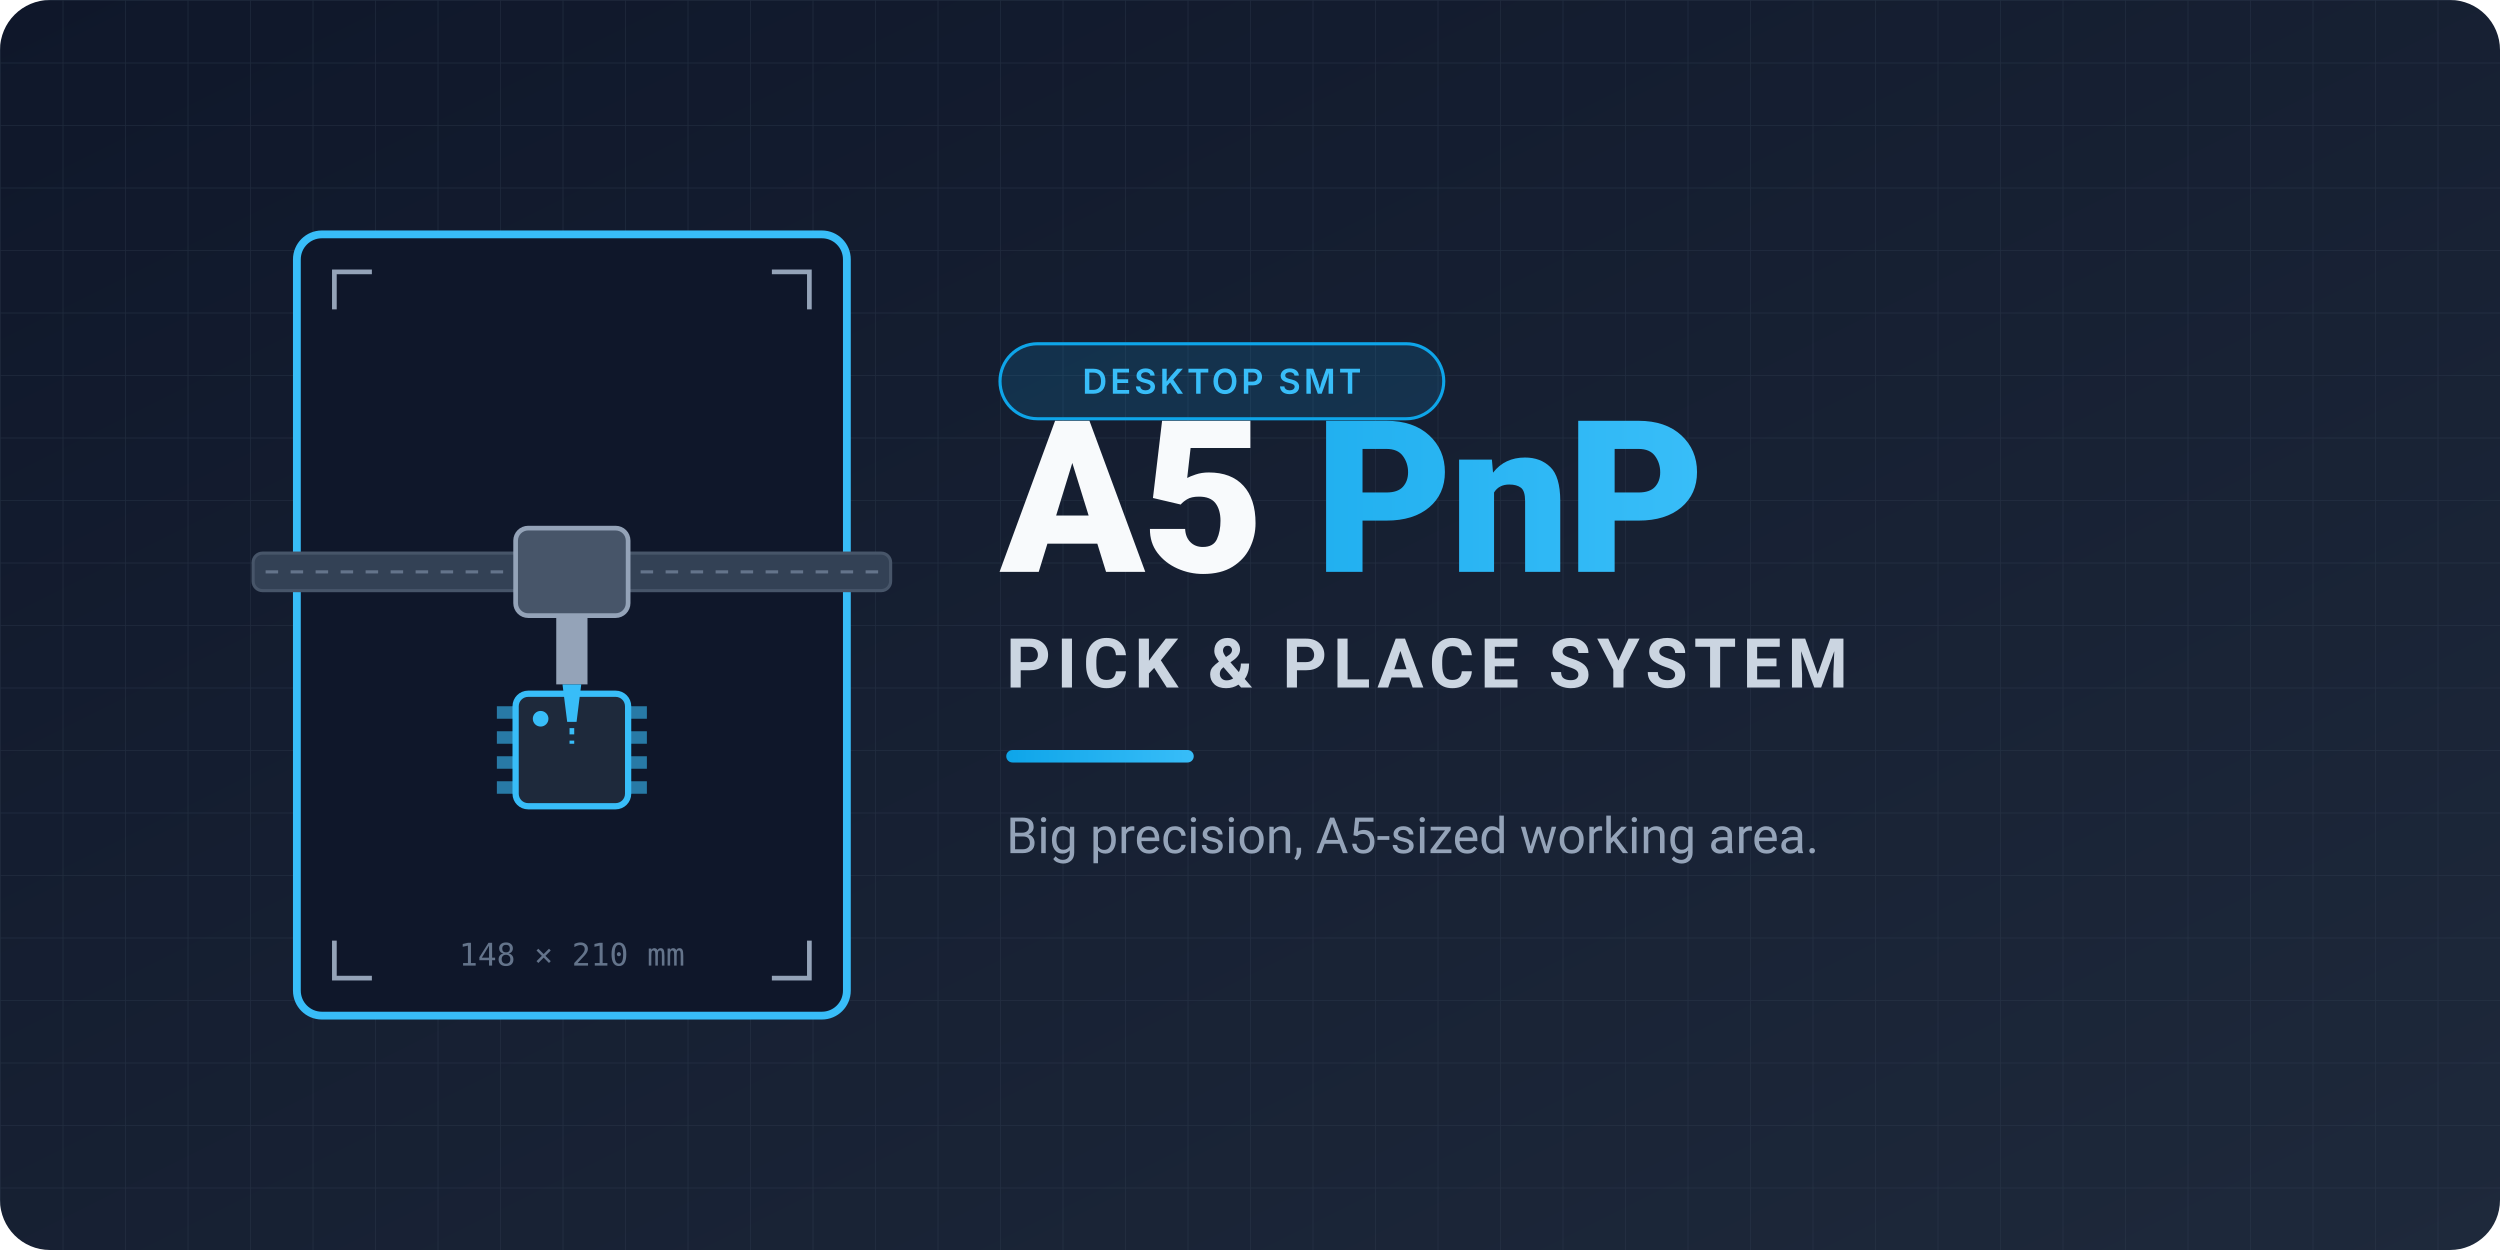
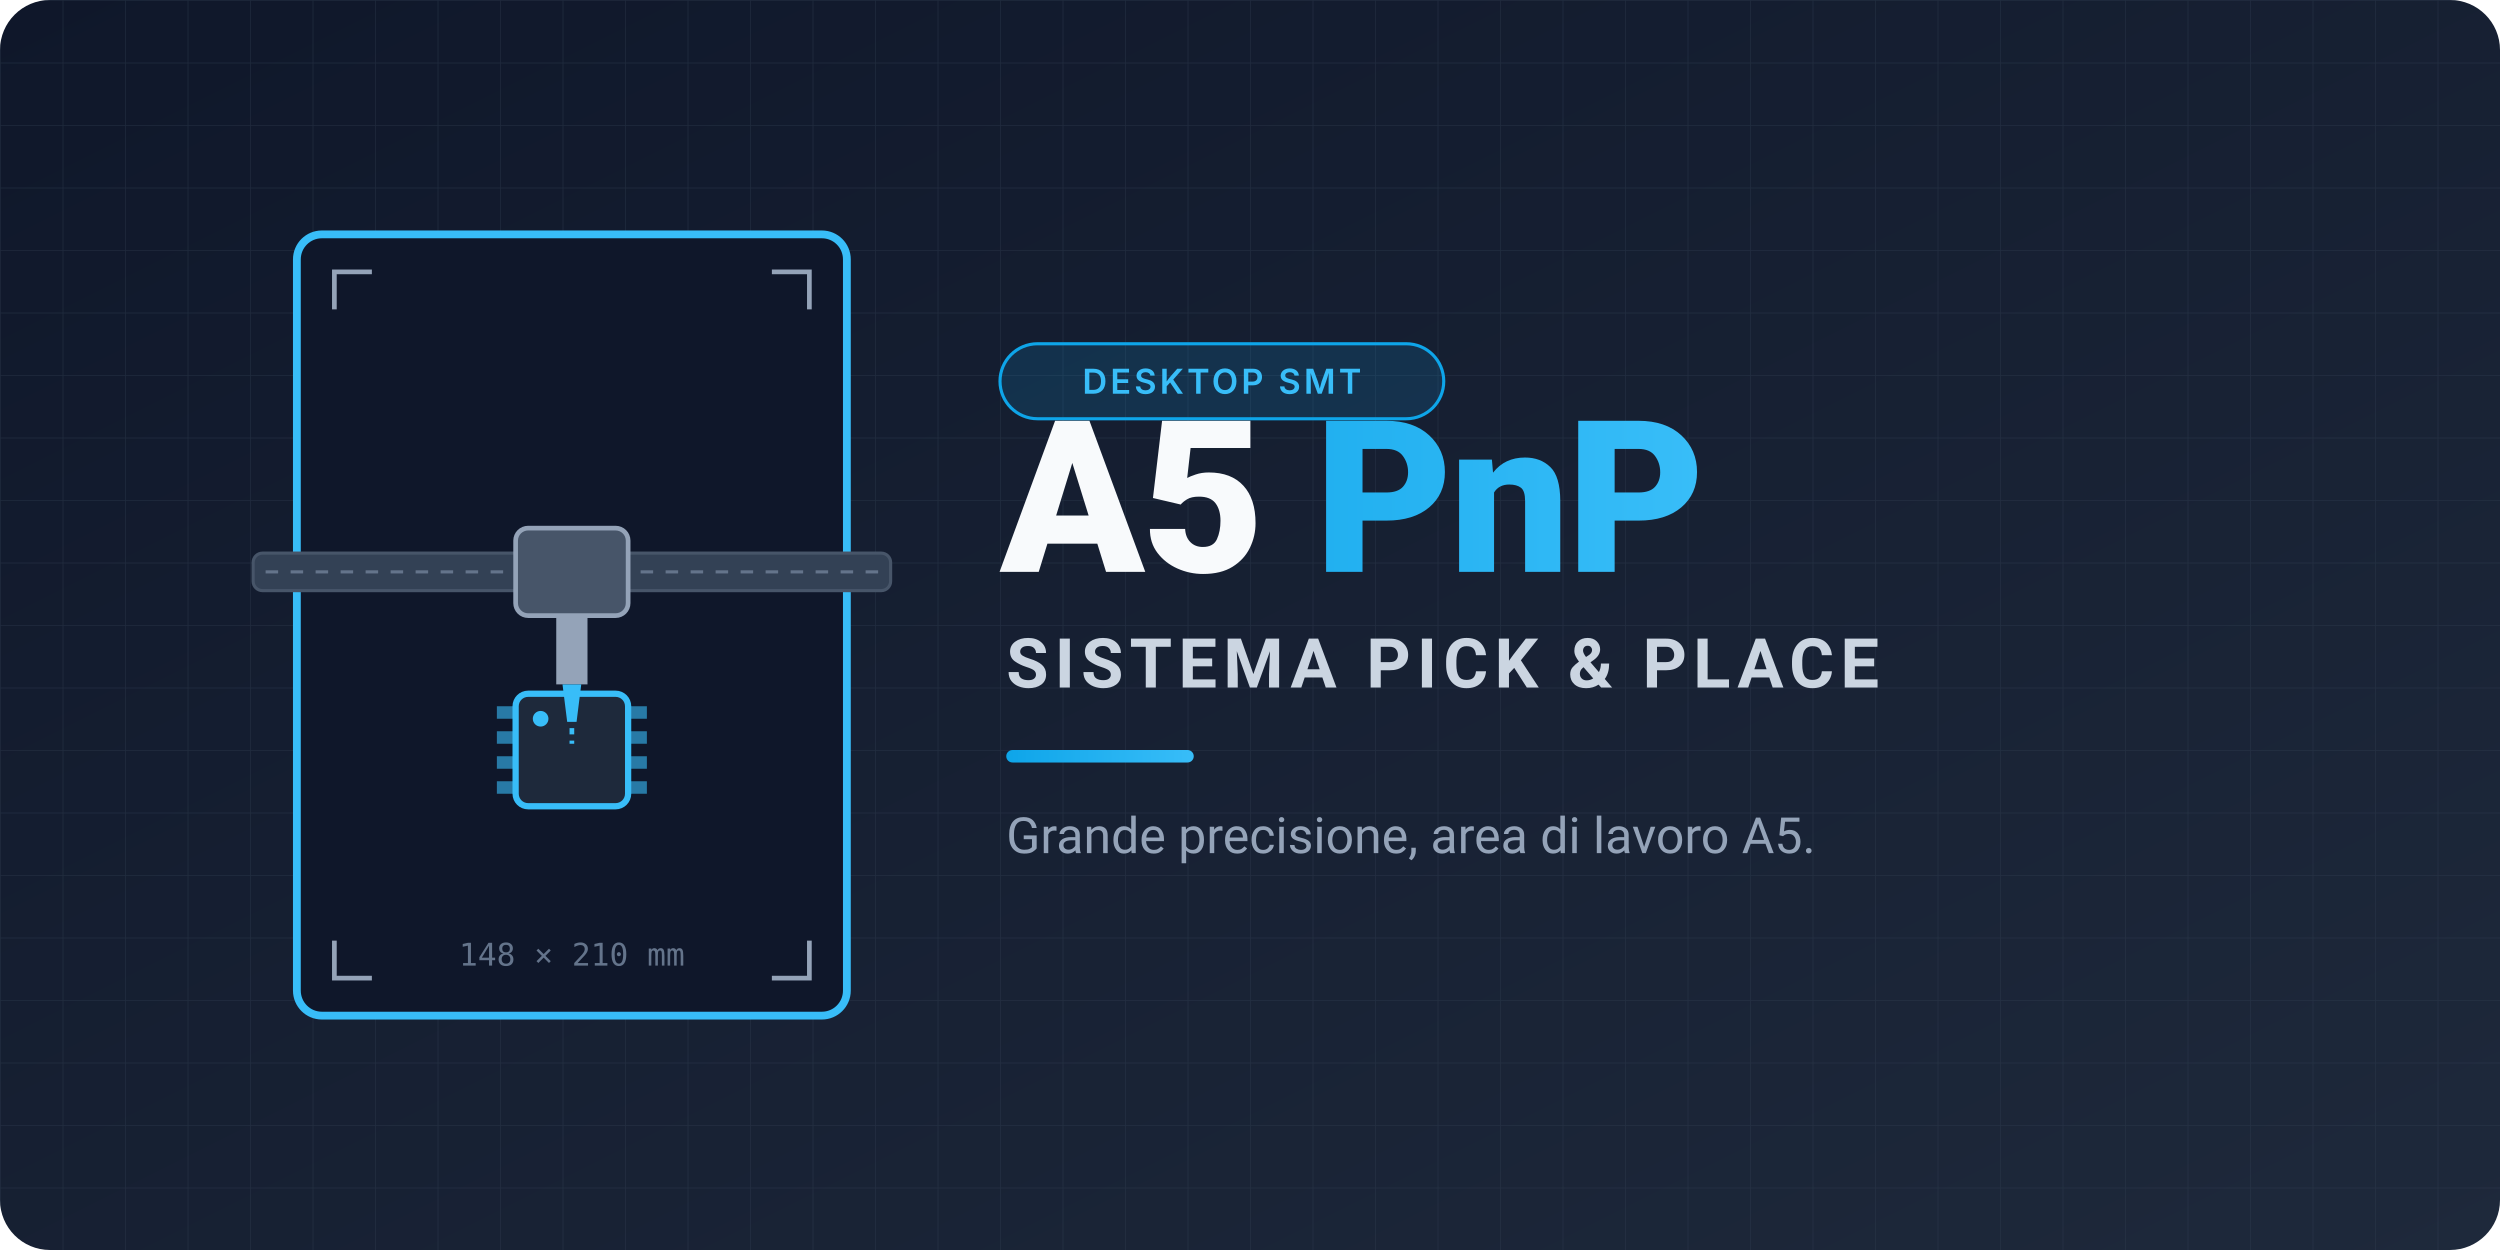
<svg xmlns="http://www.w3.org/2000/svg" viewBox="0 0 800 400" width="800" height="400">
  <defs>
    <linearGradient id="bgGrad" x1="0%" y1="0%" x2="100%" y2="100%">
      <stop offset="0%" stop-color="#0f172a" />
      <stop offset="100%" stop-color="#1e293b" />
    </linearGradient>
    <linearGradient id="accentGrad" x1="0%" y1="0%" x2="100%" y2="0%">
      <stop offset="0%" stop-color="#0ea5e9" />
      <stop offset="100%" stop-color="#38bdf8" />
    </linearGradient>
    <pattern id="grid" width="20" height="20" patternUnits="userSpaceOnUse">
      <path d="M 20 0 L 0 0 0 20" fill="none" stroke="#334155" stroke-width="0.5" stroke-opacity="0.4" />
    </pattern>
  </defs>
  <rect width="800" height="400" rx="16" fill="url(#bgGrad)" />
  <rect width="800" height="400" rx="16" fill="url(#grid)" />
  <g transform="translate(95, 75)">
    <rect x="0" y="0" width="176" height="250" rx="8" fill="#0f172a" stroke="#38bdf8" stroke-width="2.5" />
    <path d="M 12 24 L 12 12 L 24 12" fill="none" stroke="#94a3b8" stroke-width="1.5" />
    <path d="M 164 24 L 164 12 L 152 12" fill="none" stroke="#94a3b8" stroke-width="1.5" />
    <path d="M 12 226 L 12 238 L 24 238" fill="none" stroke="#94a3b8" stroke-width="1.5" />
    <path d="M 164 226 L 164 238 L 152 238" fill="none" stroke="#94a3b8" stroke-width="1.5" />
    <text x="88" y="234" font-family="monospace" font-size="10" fill="#64748b" text-anchor="middle">148 × 210 mm</text>
    <rect x="-14" y="102" width="204" height="12" rx="3" fill="#334155" stroke="#475569" stroke-width="1" />
    <line x1="-10" y1="108" x2="186" y2="108" stroke="#64748b" stroke-width="1" stroke-dasharray="4 4" />
    <g transform="translate(88, 165)">
      <rect x="-24" y="-14" width="6" height="4" fill="#38bdf8" opacity="0.6" />
      <rect x="-24" y="-6" width="6" height="4" fill="#38bdf8" opacity="0.6" />
      <rect x="-24" y="2" width="6" height="4" fill="#38bdf8" opacity="0.6" />
      <rect x="-24" y="10" width="6" height="4" fill="#38bdf8" opacity="0.6" />
      <rect x="18" y="-14" width="6" height="4" fill="#38bdf8" opacity="0.6" />
      <rect x="18" y="-6" width="6" height="4" fill="#38bdf8" opacity="0.6" />
      <rect x="18" y="2" width="6" height="4" fill="#38bdf8" opacity="0.6" />
      <rect x="18" y="10" width="6" height="4" fill="#38bdf8" opacity="0.6" />
      <rect x="-18" y="-18" width="36" height="36" rx="4" fill="#1e293b" stroke="#38bdf8" stroke-width="2" />
      <circle cx="-10" cy="-10" r="2.5" fill="#38bdf8" />
    </g>
    <g transform="translate(88, 108)">
      <rect x="-18" y="-14" width="36" height="28" rx="4" fill="#475569" stroke="#94a3b8" stroke-width="1.5" />
      <rect x="-5" y="14" width="10" height="22" fill="#94a3b8" />
      <polygon points="-3,36 3,36 1.5,48 -1.5,48" fill="#38bdf8" />
      <line x1="0" y1="50" x2="0" y2="55" stroke="#38bdf8" stroke-width="1.5" stroke-dasharray="2 2" />
    </g>
  </g>
  <g transform="translate(320, 145)">
    <rect x="0" y="-35" width="142" height="24" rx="12" fill="#0ea5e9" fill-opacity="0.15" stroke="#0ea5e9" stroke-width="1" />
    <text x="71" y="-19" font-family="system-ui, -apple-system, sans-serif" font-size="11" font-weight="600" fill="#38bdf8" text-anchor="middle" letter-spacing="1">DESKTOP SMT</text>
    <text x="0" y="38" font-family="system-ui, -apple-system, 'Segoe UI', Roboto, sans-serif" font-size="68" font-weight="800" fill="#f8fafc" letter-spacing="-1">
      A5 <tspan fill="url(#accentGrad)">PnP</tspan>
    </text>
    <text x="2" y="75" font-family="system-ui, -apple-system, 'Segoe UI', Roboto, sans-serif" font-size="22" font-weight="600" fill="#cbd5e1" letter-spacing="2">
-       PICK &amp; PLACE SYSTEM
+       SISTEMA PICK &amp; PLACE
    </text>
    <rect x="2" y="95" width="60" height="4" rx="2" fill="url(#accentGrad)" />
    <text x="2" y="128" font-family="system-ui, -apple-system, 'Segoe UI', Roboto, sans-serif" font-size="16" font-weight="400" fill="#94a3b8">
-       Big precision, A5-sized working area.
+       Grande precisione, area di lavoro A5.
    </text>
  </g>
</svg>
